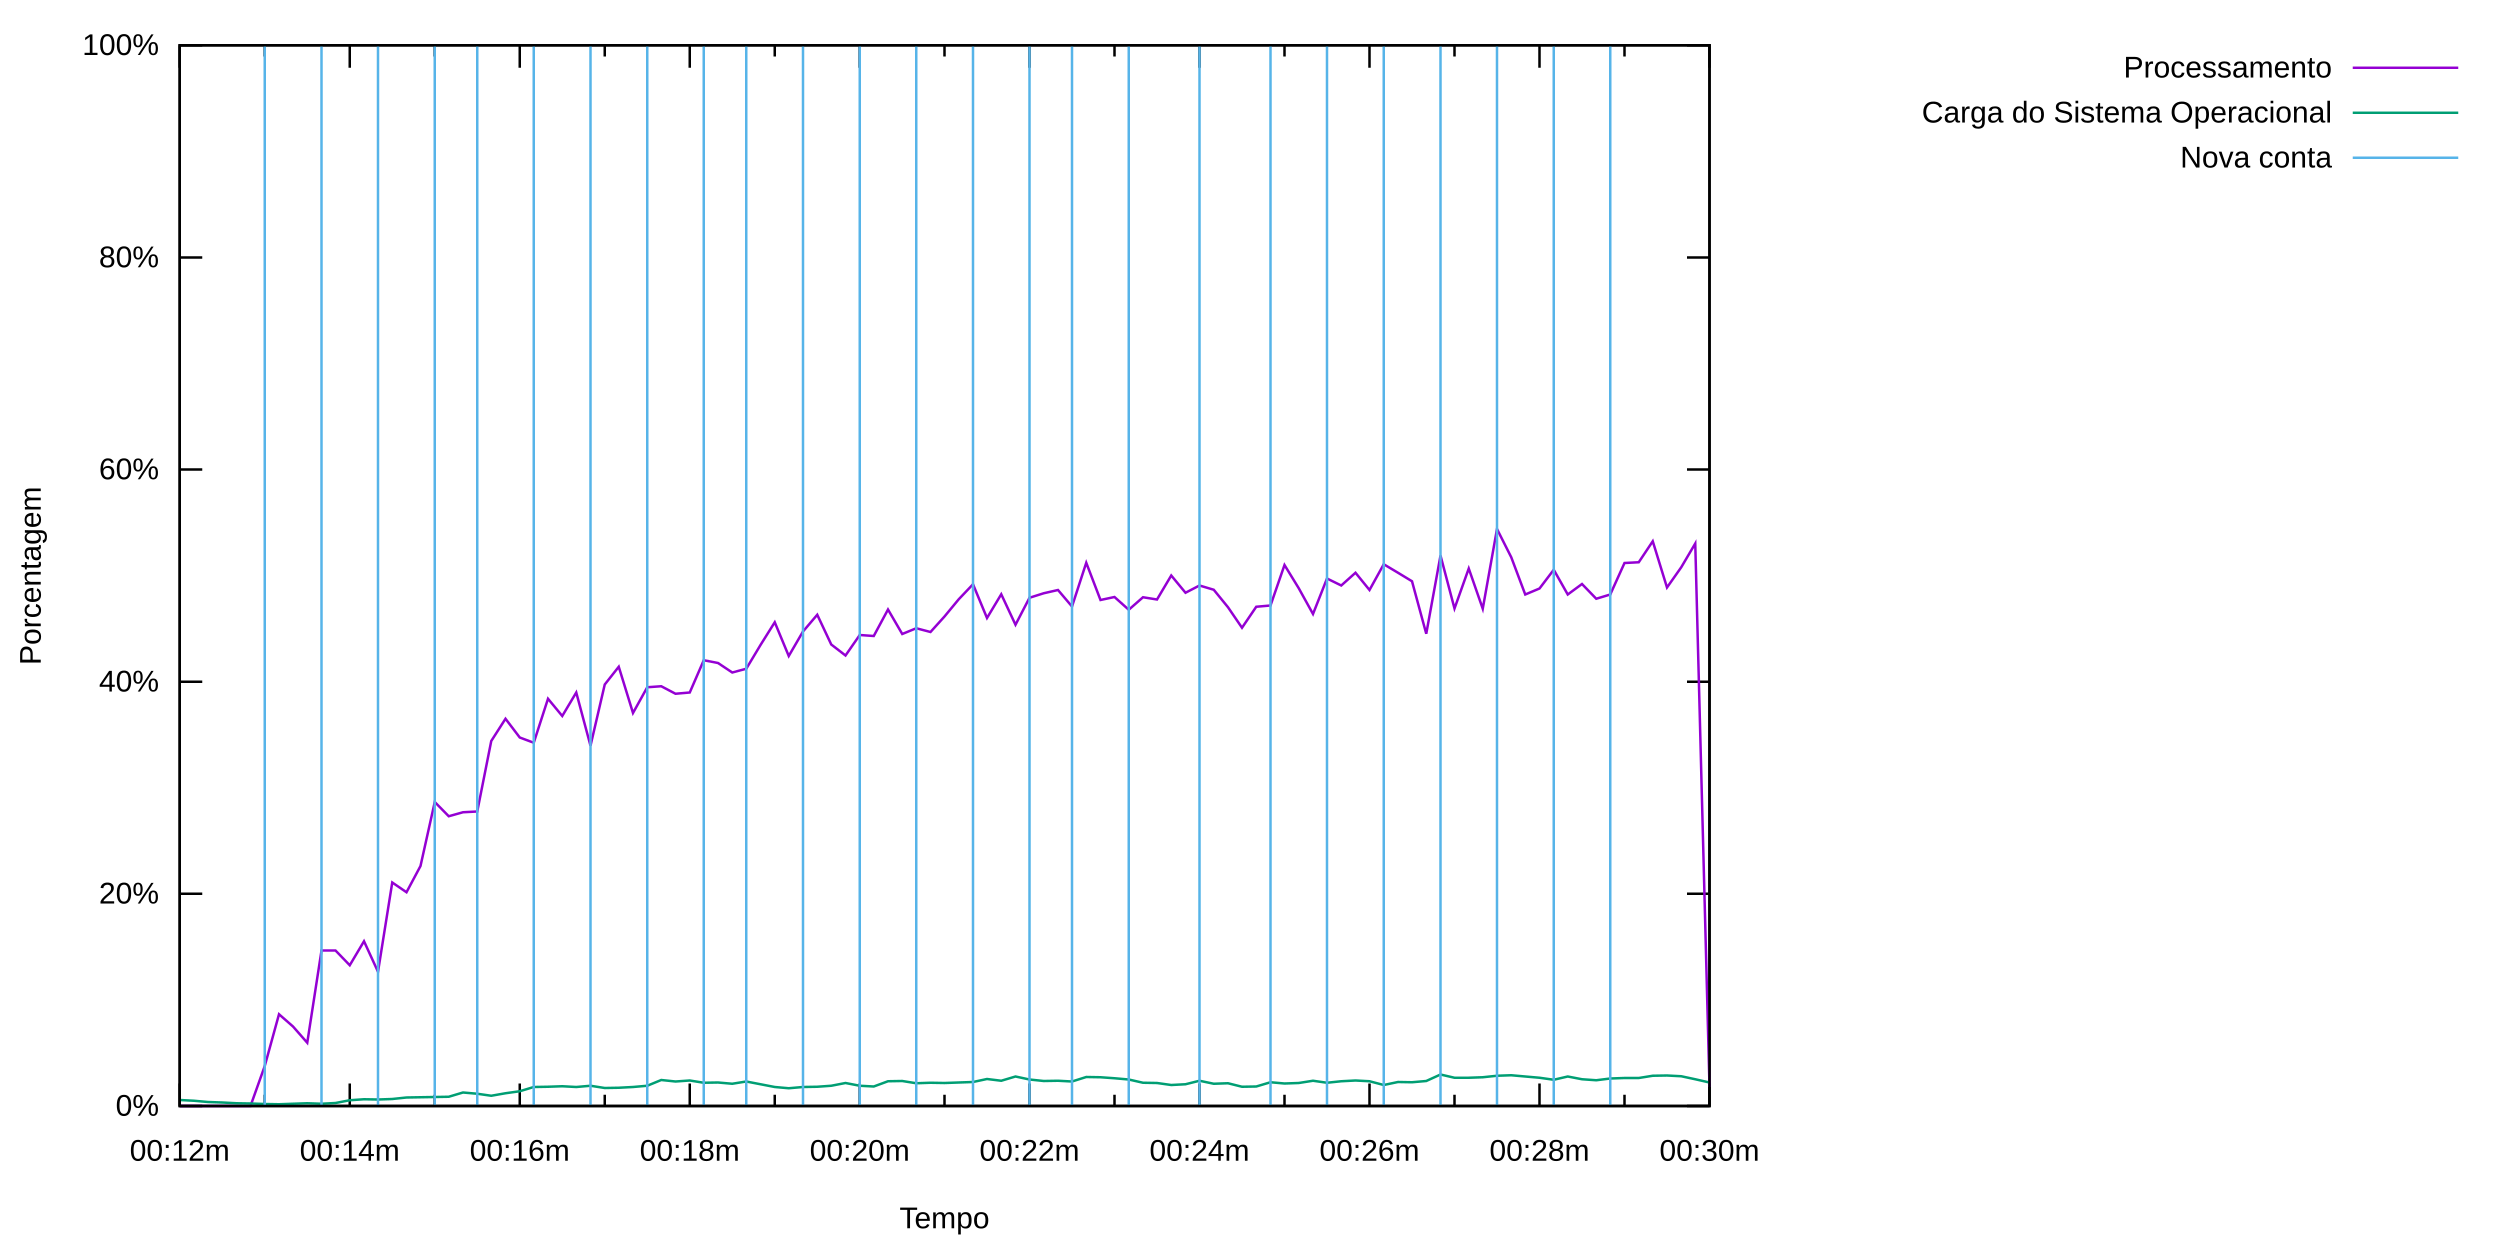
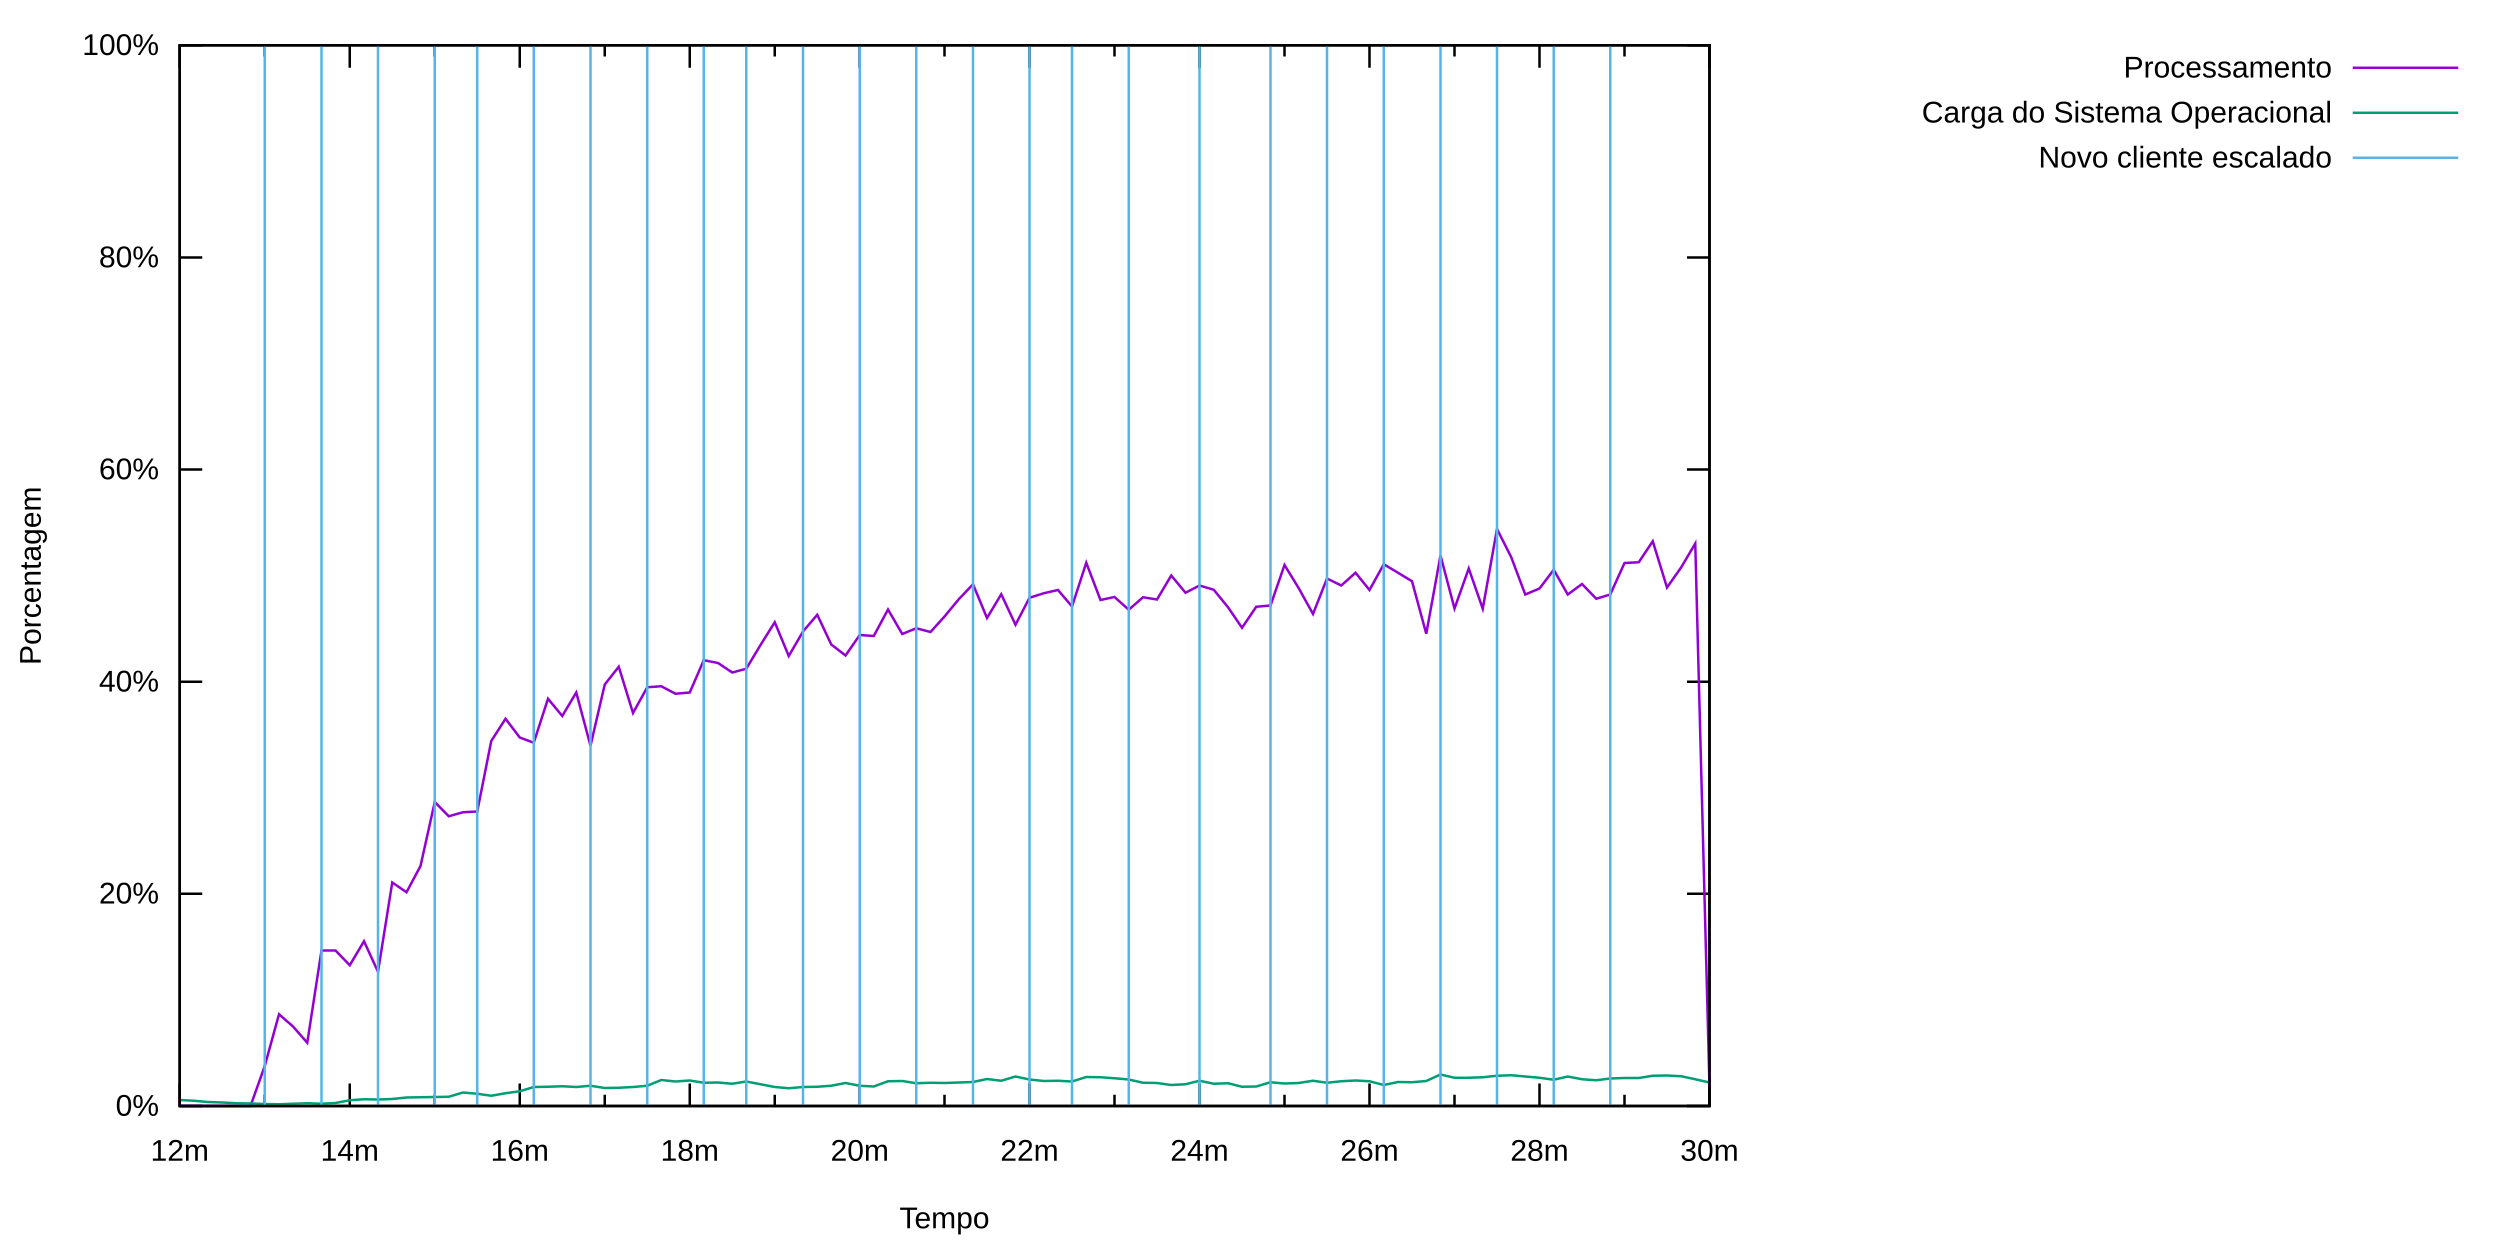
<svg xmlns="http://www.w3.org/2000/svg" xmlns:xlink="http://www.w3.org/1999/xlink" width="1000" height="500" viewBox="0 0 1000 500">
  <g id="gnuplot_canvas">
    <rect x="0" y="0" width="1000" height="500" fill="none" />
    <defs>
      <circle id="gpDot" r="0.5" stroke-width="0.5" stroke="currentColor" />
      <path id="gpPt0" stroke-width="0.222" stroke="currentColor" d="M-1,0 h2 M0,-1 v2" />
      <path id="gpPt1" stroke-width="0.222" stroke="currentColor" d="M-1,-1 L1,1 M1,-1 L-1,1" />
      <path id="gpPt2" stroke-width="0.222" stroke="currentColor" d="M-1,0 L1,0 M0,-1 L0,1 M-1,-1 L1,1 M-1,1 L1,-1" />
      <rect id="gpPt3" stroke-width="0.222" stroke="currentColor" x="-1" y="-1" width="2" height="2" />
      <rect id="gpPt4" stroke-width="0.222" stroke="currentColor" fill="currentColor" x="-1" y="-1" width="2" height="2" />
      <circle id="gpPt5" stroke-width="0.222" stroke="currentColor" cx="0" cy="0" r="1" />
      <use xlink:href="#gpPt5" id="gpPt6" fill="currentColor" stroke="none" />
      <path id="gpPt7" stroke-width="0.222" stroke="currentColor" d="M0,-1.33 L-1.33,0.67 L1.33,0.67 z" />
      <use xlink:href="#gpPt7" id="gpPt8" fill="currentColor" stroke="none" />
      <use xlink:href="#gpPt7" id="gpPt9" stroke="currentColor" transform="rotate(180)" />
      <use xlink:href="#gpPt9" id="gpPt10" fill="currentColor" stroke="none" />
      <use xlink:href="#gpPt3" id="gpPt11" stroke="currentColor" transform="rotate(45)" />
      <use xlink:href="#gpPt11" id="gpPt12" fill="currentColor" stroke="none" />
      <path id="gpPt13" stroke-width="0.222" stroke="currentColor" d="M0,1.330 L1.265,0.411 L0.782,-1.067 L-0.782,-1.076 L-1.265,0.411 z" />
      <use xlink:href="#gpPt13" id="gpPt14" fill="currentColor" stroke="none" />
      <filter id="textbox" filterUnits="objectBoundingBox" x="0" y="0" height="1" width="1">
        <feFlood flood-color="white" flood-opacity="1" result="bgnd" />
        <feComposite in="SourceGraphic" in2="bgnd" operator="atop" />
      </filter>
      <filter id="greybox" filterUnits="objectBoundingBox" x="0" y="0" height="1" width="1">
        <feFlood flood-color="lightgrey" flood-opacity="1" result="grey" />
        <feComposite in="SourceGraphic" in2="grey" operator="atop" />
      </filter>
    </defs>
    <g fill="none" color="white" stroke="currentColor" stroke-width="1.00" stroke-linecap="butt" stroke-linejoin="miter">
</g>
    <g fill="none" color="black" stroke="currentColor" stroke-width="1.00" stroke-linecap="butt" stroke-linejoin="miter">
      <path stroke="black" d="M71.9,442.4 L80.9,442.4 M683.8,442.4 L674.8,442.4  " />
      <g transform="translate(63.6,446.3)" stroke="none" fill="black" font-family="Arial" font-size="12.00" text-anchor="end">
        <text>
          <tspan font-family="Arial">0%</tspan>
        </text>
      </g>
    </g>
    <g fill="none" color="black" stroke="currentColor" stroke-width="1.00" stroke-linecap="butt" stroke-linejoin="miter">
      <path stroke="black" d="M71.9,357.5 L80.9,357.5 M683.8,357.5 L674.8,357.5  " />
      <g transform="translate(63.6,361.4)" stroke="none" fill="black" font-family="Arial" font-size="12.00" text-anchor="end">
        <text>
          <tspan font-family="Arial">20%</tspan>
        </text>
      </g>
    </g>
    <g fill="none" color="black" stroke="currentColor" stroke-width="1.00" stroke-linecap="butt" stroke-linejoin="miter">
      <path stroke="black" d="M71.9,272.7 L80.9,272.7 M683.8,272.7 L674.8,272.7  " />
      <g transform="translate(63.6,276.6)" stroke="none" fill="black" font-family="Arial" font-size="12.00" text-anchor="end">
        <text>
          <tspan font-family="Arial">40%</tspan>
        </text>
      </g>
    </g>
    <g fill="none" color="black" stroke="currentColor" stroke-width="1.00" stroke-linecap="butt" stroke-linejoin="miter">
      <path stroke="black" d="M71.9,187.8 L80.9,187.8 M683.8,187.8 L674.8,187.8  " />
      <g transform="translate(63.6,191.7)" stroke="none" fill="black" font-family="Arial" font-size="12.00" text-anchor="end">
        <text>
          <tspan font-family="Arial">60%</tspan>
        </text>
      </g>
    </g>
    <g fill="none" color="black" stroke="currentColor" stroke-width="1.00" stroke-linecap="butt" stroke-linejoin="miter">
      <path stroke="black" d="M71.9,103.0 L80.9,103.0 M683.8,103.0 L674.8,103.0  " />
      <g transform="translate(63.6,106.9)" stroke="none" fill="black" font-family="Arial" font-size="12.00" text-anchor="end">
        <text>
          <tspan font-family="Arial">80%</tspan>
        </text>
      </g>
    </g>
    <g fill="none" color="black" stroke="currentColor" stroke-width="1.00" stroke-linecap="butt" stroke-linejoin="miter">
      <path stroke="black" d="M71.9,18.1 L80.9,18.1 M683.8,18.1 L674.8,18.1  " />
      <g transform="translate(63.6,22.0)" stroke="none" fill="black" font-family="Arial" font-size="12.00" text-anchor="end">
        <text>
          <tspan font-family="Arial">100%</tspan>
        </text>
      </g>
    </g>
    <g fill="none" color="black" stroke="currentColor" stroke-width="1.00" stroke-linecap="butt" stroke-linejoin="miter">
      <path stroke="black" d="M71.9,442.4 L71.9,433.4 M71.9,18.1 L71.9,27.1  " />
      <g transform="translate(71.9,464.3)" stroke="none" fill="black" font-family="Arial" font-size="12.00" text-anchor="middle">
        <text>
-           <tspan font-family="Arial">00:12m</tspan>
+           <tspan font-family="Arial">12m</tspan>
        </text>
      </g>
    </g>
    <g fill="none" color="black" stroke="currentColor" stroke-width="1.00" stroke-linecap="butt" stroke-linejoin="miter">
      <path stroke="black" d="M105.9,442.4 L105.9,437.9 M105.9,18.1 L105.9,22.6 M139.9,442.4 L139.9,433.4 M139.9,18.1 L139.9,27.1    " />
      <g transform="translate(139.9,464.3)" stroke="none" fill="black" font-family="Arial" font-size="12.00" text-anchor="middle">
        <text>
-           <tspan font-family="Arial">00:14m</tspan>
+           <tspan font-family="Arial">14m</tspan>
        </text>
      </g>
    </g>
    <g fill="none" color="black" stroke="currentColor" stroke-width="1.00" stroke-linecap="butt" stroke-linejoin="miter">
      <path stroke="black" d="M173.9,442.4 L173.9,437.9 M173.9,18.1 L173.9,22.6 M207.9,442.4 L207.9,433.4 M207.9,18.1 L207.9,27.1    " />
      <g transform="translate(207.9,464.3)" stroke="none" fill="black" font-family="Arial" font-size="12.00" text-anchor="middle">
        <text>
-           <tspan font-family="Arial">00:16m</tspan>
+           <tspan font-family="Arial">16m</tspan>
        </text>
      </g>
    </g>
    <g fill="none" color="black" stroke="currentColor" stroke-width="1.00" stroke-linecap="butt" stroke-linejoin="miter">
      <path stroke="black" d="M241.9,442.4 L241.9,437.9 M241.9,18.1 L241.9,22.6 M275.9,442.4 L275.9,433.4 M275.9,18.1 L275.9,27.1    " />
      <g transform="translate(275.9,464.3)" stroke="none" fill="black" font-family="Arial" font-size="12.00" text-anchor="middle">
        <text>
-           <tspan font-family="Arial">00:18m</tspan>
+           <tspan font-family="Arial">18m</tspan>
        </text>
      </g>
    </g>
    <g fill="none" color="black" stroke="currentColor" stroke-width="1.00" stroke-linecap="butt" stroke-linejoin="miter">
      <path stroke="black" d="M309.9,442.4 L309.9,437.9 M309.9,18.1 L309.9,22.6 M343.9,442.4 L343.9,433.4 M343.9,18.1 L343.9,27.1    " />
      <g transform="translate(343.9,464.3)" stroke="none" fill="black" font-family="Arial" font-size="12.00" text-anchor="middle">
        <text>
-           <tspan font-family="Arial">00:20m</tspan>
+           <tspan font-family="Arial">20m</tspan>
        </text>
      </g>
    </g>
    <g fill="none" color="black" stroke="currentColor" stroke-width="1.00" stroke-linecap="butt" stroke-linejoin="miter">
      <path stroke="black" d="M377.8,442.4 L377.8,437.9 M377.8,18.1 L377.8,22.6 M411.8,442.4 L411.8,433.4 M411.8,18.1 L411.8,27.1    " />
      <g transform="translate(411.8,464.3)" stroke="none" fill="black" font-family="Arial" font-size="12.00" text-anchor="middle">
        <text>
-           <tspan font-family="Arial">00:22m</tspan>
+           <tspan font-family="Arial">22m</tspan>
        </text>
      </g>
    </g>
    <g fill="none" color="black" stroke="currentColor" stroke-width="1.00" stroke-linecap="butt" stroke-linejoin="miter">
      <path stroke="black" d="M445.8,442.4 L445.8,437.9 M445.8,18.1 L445.8,22.6 M479.8,442.4 L479.8,433.4 M479.8,18.1 L479.8,27.1    " />
      <g transform="translate(479.8,464.3)" stroke="none" fill="black" font-family="Arial" font-size="12.00" text-anchor="middle">
        <text>
-           <tspan font-family="Arial">00:24m</tspan>
+           <tspan font-family="Arial">24m</tspan>
        </text>
      </g>
    </g>
    <g fill="none" color="black" stroke="currentColor" stroke-width="1.00" stroke-linecap="butt" stroke-linejoin="miter">
      <path stroke="black" d="M513.8,442.4 L513.8,437.9 M513.8,18.1 L513.8,22.6 M547.8,442.4 L547.8,433.4 M547.8,18.1 L547.8,27.1    " />
      <g transform="translate(547.8,464.3)" stroke="none" fill="black" font-family="Arial" font-size="12.00" text-anchor="middle">
        <text>
-           <tspan font-family="Arial">00:26m</tspan>
+           <tspan font-family="Arial">26m</tspan>
        </text>
      </g>
    </g>
    <g fill="none" color="black" stroke="currentColor" stroke-width="1.00" stroke-linecap="butt" stroke-linejoin="miter">
      <path stroke="black" d="M581.8,442.4 L581.8,437.9 M581.8,18.1 L581.8,22.6 M615.8,442.4 L615.8,433.4 M615.8,18.1 L615.8,27.1    " />
      <g transform="translate(615.8,464.3)" stroke="none" fill="black" font-family="Arial" font-size="12.00" text-anchor="middle">
        <text>
-           <tspan font-family="Arial">00:28m</tspan>
+           <tspan font-family="Arial">28m</tspan>
        </text>
      </g>
    </g>
    <g fill="none" color="black" stroke="currentColor" stroke-width="1.00" stroke-linecap="butt" stroke-linejoin="miter">
      <path stroke="black" d="M649.8,442.4 L649.8,437.9 M649.8,18.1 L649.8,22.6 M683.8,442.4 L683.8,433.4 M683.8,18.1 L683.8,27.1    " />
      <g transform="translate(683.8,464.3)" stroke="none" fill="black" font-family="Arial" font-size="12.00" text-anchor="middle">
        <text>
-           <tspan font-family="Arial">00:30m</tspan>
+           <tspan font-family="Arial">30m</tspan>
        </text>
      </g>
    </g>
    <g fill="none" color="black" stroke="currentColor" stroke-width="1.00" stroke-linecap="butt" stroke-linejoin="miter">
</g>
    <g fill="none" color="black" stroke="currentColor" stroke-width="1.00" stroke-linecap="butt" stroke-linejoin="miter">
      <path stroke="black" d="M71.9,18.1 L71.9,442.4 L683.8,442.4 L683.8,18.1 L71.9,18.1 Z  " />
    </g>
    <g fill="none" color="black" stroke="currentColor" stroke-width="1.00" stroke-linecap="butt" stroke-linejoin="miter">
      <g transform="translate(16.3,230.3) rotate(270)" stroke="none" fill="black" font-family="arial" font-size="12.00" text-anchor="middle">
        <text>
          <tspan font-family="arial">Porcentagem</tspan>
        </text>
      </g>
    </g>
    <g fill="none" color="black" stroke="currentColor" stroke-width="1.00" stroke-linecap="butt" stroke-linejoin="miter">
      <g transform="translate(377.8,491.3)" stroke="none" fill="black" font-family="arial" font-size="12.00" text-anchor="middle">
        <text>
          <tspan font-family="arial">Tempo</tspan>
        </text>
      </g>
    </g>
    <g fill="none" color="black" stroke="currentColor" stroke-width="1.00" stroke-linecap="butt" stroke-linejoin="miter">
</g>
    <g id="gnuplot_plot_1">
      <g fill="none" color="black" stroke="currentColor" stroke-width="1.00" stroke-linecap="butt" stroke-linejoin="miter">
        <g transform="translate(932.8,31.0)" stroke="none" fill="black" font-family="arial" font-size="12.00" text-anchor="end">
          <text>
            <tspan font-family="arial">Processamento</tspan>
          </text>
        </g>
      </g>
      <g fill="none" color="black" stroke="currentColor" stroke-width="1.00" stroke-linecap="butt" stroke-linejoin="miter">
        <path stroke="rgb(148,   0, 211)" d="M941.1,27.1 L983.3,27.1 M71.9,442.4 L77.6,442.4 L83.2,442.4 L88.9,442.4 L94.6,442.4 L100.2,442.4   L105.9,426.4 L111.6,405.7 L117.2,410.6 L122.9,417.1 L128.6,380.2 L134.2,380.2 L139.9,386.1 L145.6,376.5   L151.2,388.7 L156.9,353.0 L162.6,356.9 L168.2,346.4 L173.9,320.8 L179.5,326.5 L185.2,324.9 L190.9,324.6   L196.5,296.4 L202.2,287.5 L207.9,295.0 L213.5,297.1 L219.2,279.5 L224.9,286.4 L230.5,277.0 L236.2,298.3   L241.9,273.8 L247.5,266.7 L253.2,285.2 L258.9,274.9 L264.5,274.5 L270.2,277.5 L275.9,277.0 L281.5,264.1   L287.2,265.2 L292.9,269.0 L298.5,267.5 L304.2,258.0 L309.9,248.9 L315.5,262.4 L321.2,252.6 L326.9,245.9   L332.5,257.8 L338.2,262.2 L343.9,254.0 L349.5,254.4 L355.2,243.8 L360.9,253.6 L366.5,251.3 L372.2,252.8   L377.8,246.6 L383.5,239.7 L389.2,233.7 L394.8,247.2 L400.5,237.7 L406.2,249.9 L411.8,239.1 L417.5,237.3   L423.2,236.0 L428.8,242.6 L434.5,225.1 L440.2,240.0 L445.8,238.8 L451.5,243.9 L457.2,238.9 L462.8,239.8   L468.5,230.2 L474.2,237.1 L479.8,234.2 L485.5,235.9 L491.2,242.9 L496.8,251.1 L502.5,242.7 L508.2,242.2   L513.8,226.0 L519.5,235.3 L525.2,245.6 L530.8,231.4 L536.5,234.2 L542.2,229.1 L547.8,236.0 L553.5,225.7   L559.2,229.1 L564.8,232.5 L570.5,253.5 L576.2,222.2 L581.8,243.4 L587.5,227.4 L593.1,243.5 L598.8,211.6   L604.5,222.9 L610.1,237.8 L615.8,235.4 L621.5,227.9 L627.1,237.8 L632.8,233.6 L638.5,239.5 L644.1,237.8   L649.8,225.2 L655.5,224.9 L661.1,216.5 L666.8,235.0 L672.5,226.9 L678.1,217.4 L683.8,434.8  " />
      </g>
    </g>
    <g id="gnuplot_plot_2">
      <g fill="none" color="black" stroke="currentColor" stroke-width="1.00" stroke-linecap="butt" stroke-linejoin="miter">
        <g transform="translate(932.8,49.0)" stroke="none" fill="black" font-family="arial" font-size="12.00" text-anchor="end">
          <text>
            <tspan font-family="arial">Carga do Sistema Operacional</tspan>
          </text>
        </g>
      </g>
      <g fill="none" color="black" stroke="currentColor" stroke-width="1.00" stroke-linecap="butt" stroke-linejoin="miter">
        <path stroke="rgb(  0, 158, 115)" d="M941.1,45.1 L983.3,45.1 M71.9,440.0 L77.6,440.3 L83.2,440.8 L88.9,441.0 L94.6,441.3 L100.2,441.4   L105.9,441.6 L111.6,441.7 L117.2,441.5 L122.9,441.3 L128.6,441.5 L134.2,441.2 L139.9,440.1 L145.6,439.7   L151.2,439.8 L156.9,439.6 L162.6,439.0 L168.2,438.9 L173.9,438.8 L179.5,438.7 L185.2,437.0 L190.9,437.5   L196.5,438.3 L202.2,437.3 L207.9,436.5 L213.5,434.8 L219.2,434.7 L224.9,434.5 L230.5,434.8 L236.2,434.3   L241.9,435.2 L247.5,435.1 L253.2,434.8 L258.9,434.3 L264.5,432.0 L270.2,432.6 L275.9,432.2 L281.5,433.1   L287.2,433.0 L292.9,433.5 L298.5,432.6 L304.2,433.7 L309.9,434.8 L315.5,435.3 L321.2,434.8 L326.9,434.7   L332.5,434.3 L338.2,433.2 L343.9,434.3 L349.5,434.6 L355.2,432.5 L360.9,432.4 L366.5,433.3 L372.2,433.1   L377.8,433.2 L383.5,433.0 L389.2,432.8 L394.8,431.6 L400.5,432.3 L406.2,430.6 L411.8,431.8 L417.5,432.4   L423.2,432.3 L428.8,432.6 L434.5,430.8 L440.2,430.9 L445.8,431.3 L451.5,431.8 L457.2,433.1 L462.8,433.2   L468.5,434.0 L474.2,433.7 L479.8,432.3 L485.5,433.5 L491.2,433.3 L496.8,434.7 L502.5,434.6 L508.2,432.9   L513.8,433.4 L519.5,433.2 L525.2,432.3 L530.8,433.1 L536.5,432.5 L542.2,432.2 L547.8,432.5 L553.5,434.0   L559.2,432.8 L564.8,432.9 L570.5,432.4 L576.2,429.8 L581.8,431.1 L587.5,431.1 L593.1,430.9 L598.8,430.3   L604.5,430.1 L610.1,430.6 L615.8,431.1 L621.5,431.9 L627.1,430.6 L632.8,431.7 L638.5,432.1 L644.1,431.4   L649.8,431.2 L655.5,431.2 L661.1,430.3 L666.8,430.2 L672.5,430.5 L678.1,431.7 L683.8,433.0  " />
      </g>
    </g>
    <g id="gnuplot_plot_3">
      <g fill="none" color="black" stroke="currentColor" stroke-width="1.00" stroke-linecap="butt" stroke-linejoin="miter">
        <g transform="translate(932.8,67.0)" stroke="none" fill="black" font-family="arial" font-size="12.00" text-anchor="end">
          <text>
-             <tspan font-family="arial">Nova conta</tspan>
+             <tspan font-family="arial">Novo cliente escalado</tspan>
          </text>
        </g>
      </g>
      <g fill="none" color="black" stroke="currentColor" stroke-width="1.00" stroke-linecap="butt" stroke-linejoin="miter">
        <path stroke="rgb( 86, 180, 233)" d="M941.1,63.1 L983.3,63.1 M71.9,442.4 M77.6,442.4 M83.2,442.4 M88.9,442.4 M94.6,442.4 M100.2,442.4   M105.9,442.4 L105.9,18.1 M111.6,442.4 M117.2,442.4 M122.9,442.4 M128.6,442.4 L128.6,18.1 M134.2,442.4   M139.9,442.4 M145.6,442.4 M151.2,442.4 L151.2,18.1 M156.9,442.4 M162.6,442.4 M168.2,442.4 M173.9,442.4   L173.9,18.1 M179.5,442.4 M185.2,442.4 M190.9,442.4 L190.9,18.1 M196.5,442.4 M202.2,442.4 M207.9,442.4   M213.5,442.4 L213.5,18.1 M219.2,442.4 M224.9,442.4 M230.5,442.4 M236.2,442.4 L236.2,18.1 M241.9,442.4   M247.5,442.4 M253.2,442.4 M258.9,442.4 L258.9,18.1 M264.5,442.4 M270.2,442.4 M275.9,442.4 M281.5,442.4   L281.5,18.1 M287.2,442.4 M292.9,442.4 M298.5,442.4 L298.5,18.1 M304.2,442.4 M309.9,442.4 M315.5,442.4   M321.2,442.4 L321.2,18.1 M326.9,442.4 M332.5,442.4 M338.2,442.4 M343.9,442.4 L343.9,18.1 M349.5,442.4   M355.2,442.4 M360.9,442.4 M366.5,442.4 L366.5,18.1 M372.2,442.4 M377.8,442.4 M383.5,442.4 M389.2,442.4   L389.2,18.1 M394.8,442.4 M400.5,442.4 M406.2,442.4 M411.8,442.4 L411.8,18.1 M417.5,442.4 M423.2,442.4   M428.8,442.4 L428.8,18.1 M434.5,442.4 M440.2,442.4 M445.8,442.4 M451.5,442.4 L451.5,18.1 M457.2,442.4   M462.8,442.4 M468.5,442.4 M474.2,442.4 M479.8,442.4 L479.8,18.1 M485.5,442.4 M491.2,442.4 M496.8,442.4   M502.5,442.4 M508.2,442.4 L508.2,18.1 M513.8,442.4 M519.5,442.4 M525.2,442.4 M530.8,442.4 L530.8,18.1   M536.5,442.4 M542.2,442.4 M547.8,442.4 M553.5,442.4 L553.5,18.1 M559.2,442.4 M564.8,442.4 M570.5,442.4   M576.2,442.4 L576.2,18.1 M581.8,442.4 M587.5,442.4 M593.1,442.4 M598.8,442.4 L598.8,18.1 M604.5,442.4   M610.1,442.4 M615.8,442.4 M621.5,442.4 L621.5,18.1 M627.1,442.4 M632.8,442.4 M638.5,442.4 M644.1,442.4   L644.1,18.1 M649.8,442.4 M655.5,442.4 M661.1,442.4 M666.8,442.4 M672.5,442.4 M678.1,442.4 M683.8,442.4    " />
      </g>
    </g>
    <g fill="none" color="white" stroke="rgb( 86, 180, 233)" stroke-width="2.00" stroke-linecap="butt" stroke-linejoin="miter">
</g>
    <g fill="none" color="black" stroke="currentColor" stroke-width="2.00" stroke-linecap="butt" stroke-linejoin="miter">
</g>
    <g fill="none" color="black" stroke="black" stroke-width="1.00" stroke-linecap="butt" stroke-linejoin="miter">
</g>
    <g fill="none" color="black" stroke="currentColor" stroke-width="1.00" stroke-linecap="butt" stroke-linejoin="miter">
      <path stroke="black" d="M71.9,18.1 L71.9,442.4 L683.8,442.4 L683.8,18.1 L71.9,18.1 Z  " />
    </g>
    <g fill="none" color="black" stroke="currentColor" stroke-width="1.00" stroke-linecap="butt" stroke-linejoin="miter">
</g>
  </g>
</svg>
